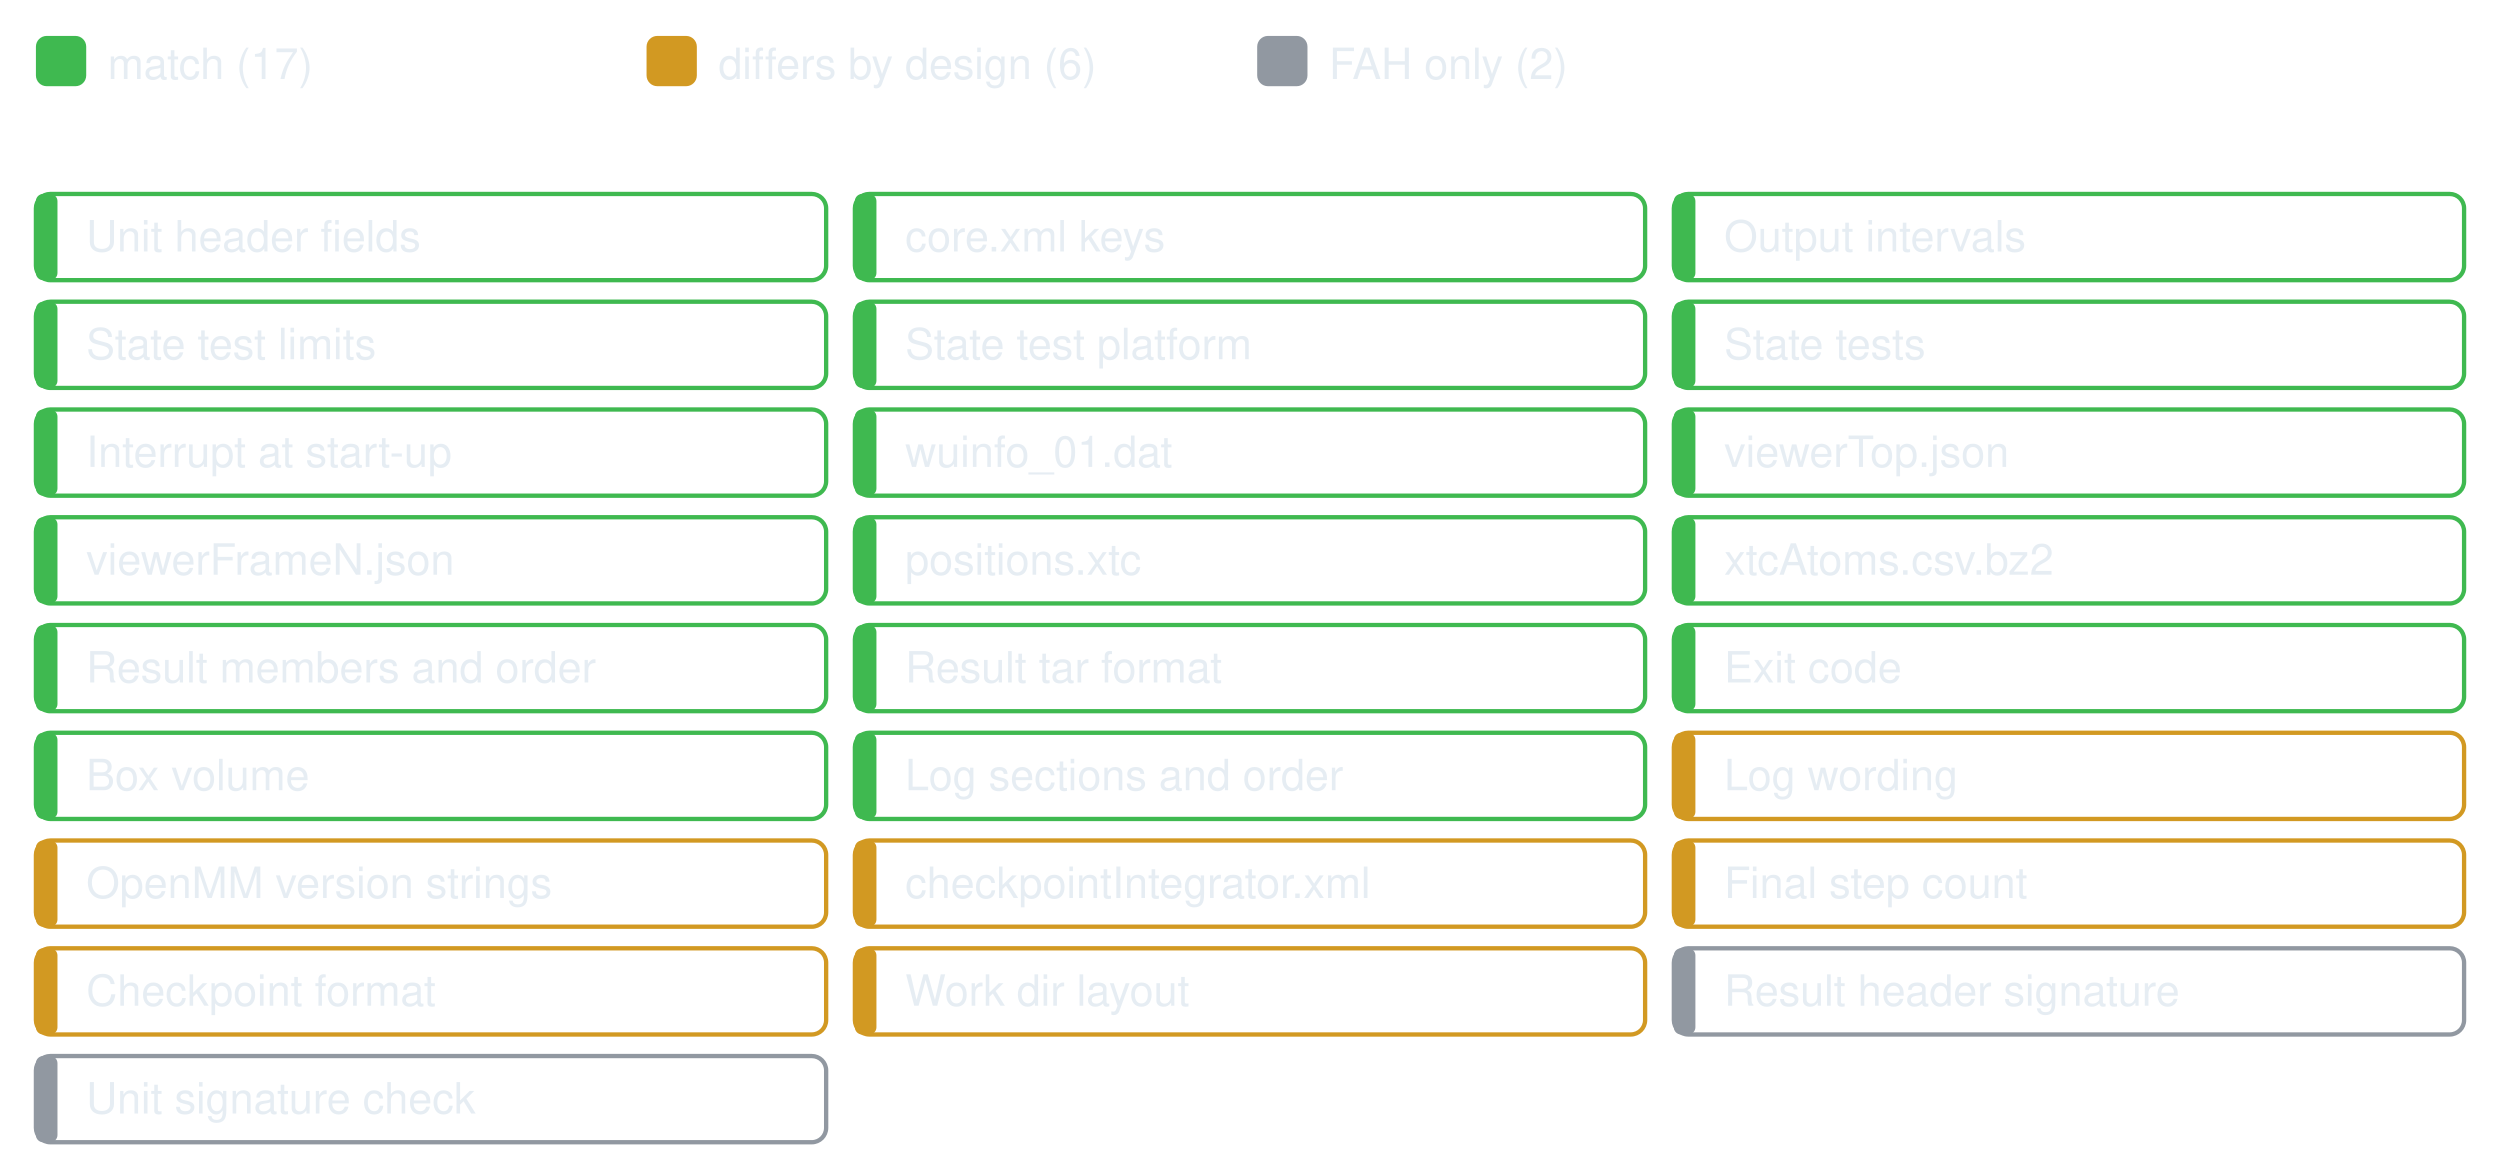
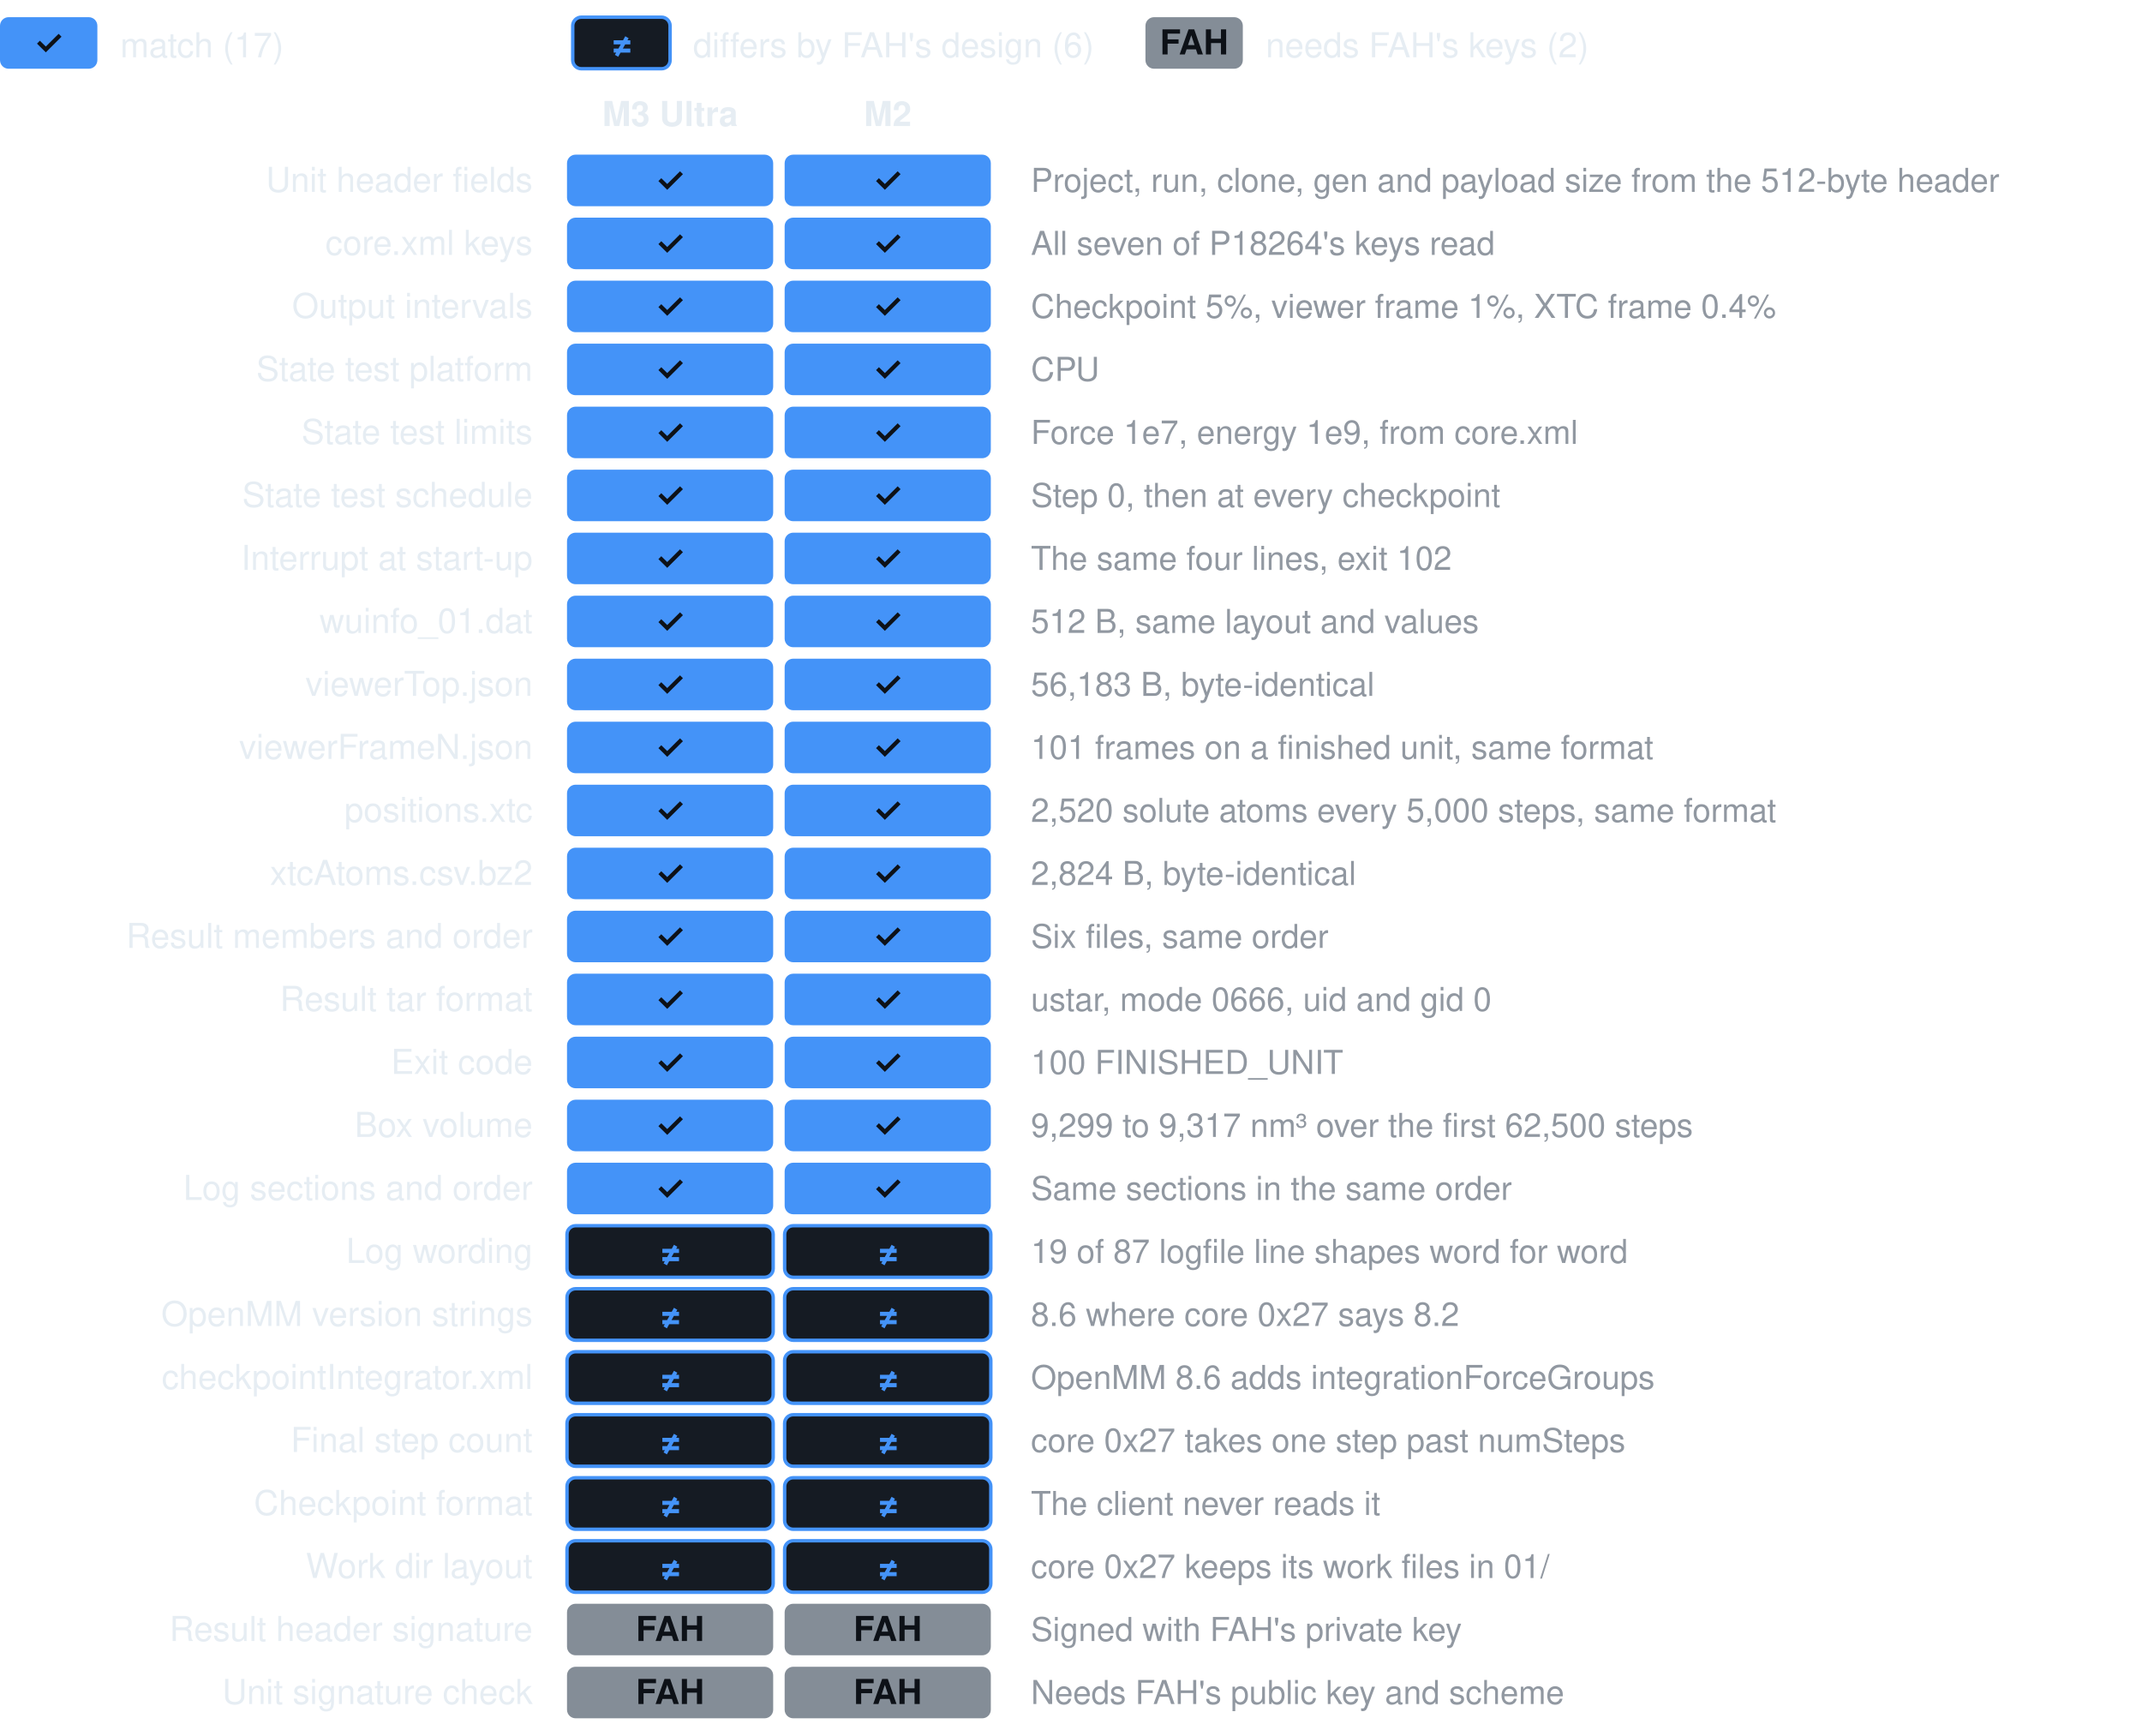
- <svg xmlns="http://www.w3.org/2000/svg" width="696" height="324" viewBox="0 0 696 324" role="img" aria-label="Parity with core 0x27, item by item" font-family="-apple-system, BlinkMacSystemFont, 'Segoe UI', Helvetica, Arial, sans-serif">
-   <rect x="10" y="10" width="14" height="14" rx="3" fill="#3fb950" />
-   <text x="30.0" y="22.0" font-size="12" fill="#e6edf3" text-anchor="start" font-weight="normal">match (17)</text>
-   <rect x="180" y="10" width="14" height="14" rx="3" fill="#d29922" />
-   <text x="200.0" y="22.0" font-size="12" fill="#e6edf3" text-anchor="start" font-weight="normal">differs by design (6)</text>
-   <rect x="350" y="10" width="14" height="14" rx="3" fill="#9198a1" />
-   <text x="370.0" y="22.0" font-size="12" fill="#e6edf3" text-anchor="start" font-weight="normal">FAH only (2)</text>
-   <rect x="10" y="54" width="220" height="24" rx="4" fill="none" stroke="#3fb950" stroke-width="1.2" />
-   <rect x="10" y="54" width="6" height="24" rx="2" fill="#3fb950" />
-   <text x="24.0" y="70.0" font-size="12" fill="#e6edf3" text-anchor="start" font-weight="normal">Unit header fields</text>
-   <rect x="238" y="54" width="220" height="24" rx="4" fill="none" stroke="#3fb950" stroke-width="1.2" />
-   <rect x="238" y="54" width="6" height="24" rx="2" fill="#3fb950" />
-   <text x="252.0" y="70.0" font-size="12" fill="#e6edf3" text-anchor="start" font-weight="normal">core.xml keys</text>
-   <rect x="466" y="54" width="220" height="24" rx="4" fill="none" stroke="#3fb950" stroke-width="1.2" />
-   <rect x="466" y="54" width="6" height="24" rx="2" fill="#3fb950" />
-   <text x="480.0" y="70.0" font-size="12" fill="#e6edf3" text-anchor="start" font-weight="normal">Output intervals</text>
-   <rect x="10" y="84" width="220" height="24" rx="4" fill="none" stroke="#3fb950" stroke-width="1.2" />
-   <rect x="10" y="84" width="6" height="24" rx="2" fill="#3fb950" />
-   <text x="24.0" y="100.0" font-size="12" fill="#e6edf3" text-anchor="start" font-weight="normal">State test limits</text>
-   <rect x="238" y="84" width="220" height="24" rx="4" fill="none" stroke="#3fb950" stroke-width="1.2" />
-   <rect x="238" y="84" width="6" height="24" rx="2" fill="#3fb950" />
-   <text x="252.0" y="100.0" font-size="12" fill="#e6edf3" text-anchor="start" font-weight="normal">State test platform</text>
-   <rect x="466" y="84" width="220" height="24" rx="4" fill="none" stroke="#3fb950" stroke-width="1.2" />
-   <rect x="466" y="84" width="6" height="24" rx="2" fill="#3fb950" />
-   <text x="480.0" y="100.0" font-size="12" fill="#e6edf3" text-anchor="start" font-weight="normal">State tests</text>
-   <rect x="10" y="114" width="220" height="24" rx="4" fill="none" stroke="#3fb950" stroke-width="1.2" />
-   <rect x="10" y="114" width="6" height="24" rx="2" fill="#3fb950" />
-   <text x="24.0" y="130.0" font-size="12" fill="#e6edf3" text-anchor="start" font-weight="normal">Interrupt at start-up</text>
-   <rect x="238" y="114" width="220" height="24" rx="4" fill="none" stroke="#3fb950" stroke-width="1.2" />
-   <rect x="238" y="114" width="6" height="24" rx="2" fill="#3fb950" />
-   <text x="252.0" y="130.0" font-size="12" fill="#e6edf3" text-anchor="start" font-weight="normal">wuinfo_01.dat</text>
-   <rect x="466" y="114" width="220" height="24" rx="4" fill="none" stroke="#3fb950" stroke-width="1.2" />
-   <rect x="466" y="114" width="6" height="24" rx="2" fill="#3fb950" />
-   <text x="480.0" y="130.0" font-size="12" fill="#e6edf3" text-anchor="start" font-weight="normal">viewerTop.json</text>
-   <rect x="10" y="144" width="220" height="24" rx="4" fill="none" stroke="#3fb950" stroke-width="1.2" />
-   <rect x="10" y="144" width="6" height="24" rx="2" fill="#3fb950" />
-   <text x="24.0" y="160.0" font-size="12" fill="#e6edf3" text-anchor="start" font-weight="normal">viewerFrameN.json</text>
-   <rect x="238" y="144" width="220" height="24" rx="4" fill="none" stroke="#3fb950" stroke-width="1.2" />
-   <rect x="238" y="144" width="6" height="24" rx="2" fill="#3fb950" />
-   <text x="252.0" y="160.0" font-size="12" fill="#e6edf3" text-anchor="start" font-weight="normal">positions.xtc</text>
-   <rect x="466" y="144" width="220" height="24" rx="4" fill="none" stroke="#3fb950" stroke-width="1.2" />
-   <rect x="466" y="144" width="6" height="24" rx="2" fill="#3fb950" />
-   <text x="480.0" y="160.0" font-size="12" fill="#e6edf3" text-anchor="start" font-weight="normal">xtcAtoms.csv.bz2</text>
-   <rect x="10" y="174" width="220" height="24" rx="4" fill="none" stroke="#3fb950" stroke-width="1.2" />
-   <rect x="10" y="174" width="6" height="24" rx="2" fill="#3fb950" />
-   <text x="24.0" y="190.0" font-size="12" fill="#e6edf3" text-anchor="start" font-weight="normal">Result members and order</text>
-   <rect x="238" y="174" width="220" height="24" rx="4" fill="none" stroke="#3fb950" stroke-width="1.2" />
-   <rect x="238" y="174" width="6" height="24" rx="2" fill="#3fb950" />
-   <text x="252.0" y="190.0" font-size="12" fill="#e6edf3" text-anchor="start" font-weight="normal">Result tar format</text>
-   <rect x="466" y="174" width="220" height="24" rx="4" fill="none" stroke="#3fb950" stroke-width="1.2" />
-   <rect x="466" y="174" width="6" height="24" rx="2" fill="#3fb950" />
-   <text x="480.0" y="190.0" font-size="12" fill="#e6edf3" text-anchor="start" font-weight="normal">Exit code</text>
-   <rect x="10" y="204" width="220" height="24" rx="4" fill="none" stroke="#3fb950" stroke-width="1.2" />
-   <rect x="10" y="204" width="6" height="24" rx="2" fill="#3fb950" />
-   <text x="24.0" y="220.0" font-size="12" fill="#e6edf3" text-anchor="start" font-weight="normal">Box volume</text>
-   <rect x="238" y="204" width="220" height="24" rx="4" fill="none" stroke="#3fb950" stroke-width="1.2" />
-   <rect x="238" y="204" width="6" height="24" rx="2" fill="#3fb950" />
-   <text x="252.0" y="220.0" font-size="12" fill="#e6edf3" text-anchor="start" font-weight="normal">Log sections and order</text>
-   <rect x="466" y="204" width="220" height="24" rx="4" fill="none" stroke="#d29922" stroke-width="1.2" />
-   <rect x="466" y="204" width="6" height="24" rx="2" fill="#d29922" />
-   <text x="480.0" y="220.0" font-size="12" fill="#e6edf3" text-anchor="start" font-weight="normal">Log wording</text>
-   <rect x="10" y="234" width="220" height="24" rx="4" fill="none" stroke="#d29922" stroke-width="1.2" />
-   <rect x="10" y="234" width="6" height="24" rx="2" fill="#d29922" />
-   <text x="24.0" y="250.0" font-size="12" fill="#e6edf3" text-anchor="start" font-weight="normal">OpenMM version strings</text>
-   <rect x="238" y="234" width="220" height="24" rx="4" fill="none" stroke="#d29922" stroke-width="1.2" />
-   <rect x="238" y="234" width="6" height="24" rx="2" fill="#d29922" />
-   <text x="252.0" y="250.0" font-size="12" fill="#e6edf3" text-anchor="start" font-weight="normal">checkpointIntegrator.xml</text>
-   <rect x="466" y="234" width="220" height="24" rx="4" fill="none" stroke="#d29922" stroke-width="1.2" />
-   <rect x="466" y="234" width="6" height="24" rx="2" fill="#d29922" />
-   <text x="480.0" y="250.0" font-size="12" fill="#e6edf3" text-anchor="start" font-weight="normal">Final step count</text>
-   <rect x="10" y="264" width="220" height="24" rx="4" fill="none" stroke="#d29922" stroke-width="1.2" />
-   <rect x="10" y="264" width="6" height="24" rx="2" fill="#d29922" />
-   <text x="24.0" y="280.0" font-size="12" fill="#e6edf3" text-anchor="start" font-weight="normal">Checkpoint format</text>
-   <rect x="238" y="264" width="220" height="24" rx="4" fill="none" stroke="#d29922" stroke-width="1.2" />
-   <rect x="238" y="264" width="6" height="24" rx="2" fill="#d29922" />
-   <text x="252.0" y="280.0" font-size="12" fill="#e6edf3" text-anchor="start" font-weight="normal">Work dir layout</text>
-   <rect x="466" y="264" width="220" height="24" rx="4" fill="none" stroke="#9198a1" stroke-width="1.2" />
-   <rect x="466" y="264" width="6" height="24" rx="2" fill="#9198a1" />
-   <text x="480.0" y="280.0" font-size="12" fill="#e6edf3" text-anchor="start" font-weight="normal">Result header signature</text>
-   <rect x="10" y="294" width="220" height="24" rx="4" fill="none" stroke="#9198a1" stroke-width="1.2" />
-   <rect x="10" y="294" width="6" height="24" rx="2" fill="#9198a1" />
-   <text x="24.0" y="310.0" font-size="12" fill="#e6edf3" text-anchor="start" font-weight="normal">Unit signature check</text>
+ <svg xmlns="http://www.w3.org/2000/svg" width="748" height="606" viewBox="0 0 748 606" role="img" aria-label="Parity with core 0x27 item by item on the M3 Ultra and the M2" font-family="-apple-system, BlinkMacSystemFont, 'Segoe UI', Helvetica, Arial, sans-serif">
+   <rect x="0.0" y="6.0" width="34.0" height="18.0" rx="3" fill="#4493f8" />
+   <text x="17.0" y="19.0" font-size="12" fill="#0d1117" text-anchor="middle" font-weight="600">✓</text>
+   <text x="42.0" y="20.0" font-size="12" fill="#e6edf3" text-anchor="start" font-weight="normal">match (17)</text>
+   <rect x="200.0" y="6.0" width="34.0" height="18.0" rx="3" fill="#151b23" stroke="#4493f8" stroke-width="1.2" />
+   <text x="217.0" y="19.0" font-size="12" fill="#4493f8" text-anchor="middle" font-weight="600">≠</text>
+   <text x="242.0" y="20.0" font-size="12" fill="#e6edf3" text-anchor="start" font-weight="normal">differs by FAH's design (6)</text>
+   <rect x="400.0" y="6.0" width="34.0" height="18.0" rx="3" fill="#848d97" />
+   <text x="417.0" y="19.0" font-size="12" fill="#0d1117" text-anchor="middle" font-weight="600">FAH</text>
+   <text x="442.0" y="20.0" font-size="12" fill="#e6edf3" text-anchor="start" font-weight="normal">needs FAH's keys (2)</text>
+   <text x="234.0" y="44.0" font-size="12" fill="#e6edf3" text-anchor="middle" font-weight="600">M3 Ultra</text>
+   <text x="310.0" y="44.0" font-size="12" fill="#e6edf3" text-anchor="middle" font-weight="600">M2</text>
+   <text x="186.0" y="67.0" font-size="12" fill="#e6edf3" text-anchor="end" font-weight="normal">Unit header fields</text>
+   <rect x="198.0" y="54.0" width="72.0" height="18.0" rx="3" fill="#4493f8" />
+   <text x="234.0" y="67.0" font-size="12" fill="#0d1117" text-anchor="middle" font-weight="600">✓</text>
+   <rect x="274.0" y="54.0" width="72.0" height="18.0" rx="3" fill="#4493f8" />
+   <text x="310.0" y="67.0" font-size="12" fill="#0d1117" text-anchor="middle" font-weight="600">✓</text>
+   <text x="360.0" y="67.0" font-size="11.5" fill="#9198a1" text-anchor="start" font-weight="normal">Project, run, clone, gen and payload size from the 512-byte header</text>
+   <text x="186.0" y="89.0" font-size="12" fill="#e6edf3" text-anchor="end" font-weight="normal">core.xml keys</text>
+   <rect x="198.0" y="76.0" width="72.0" height="18.0" rx="3" fill="#4493f8" />
+   <text x="234.0" y="89.0" font-size="12" fill="#0d1117" text-anchor="middle" font-weight="600">✓</text>
+   <rect x="274.0" y="76.0" width="72.0" height="18.0" rx="3" fill="#4493f8" />
+   <text x="310.0" y="89.0" font-size="12" fill="#0d1117" text-anchor="middle" font-weight="600">✓</text>
+   <text x="360.0" y="89.0" font-size="11.5" fill="#9198a1" text-anchor="start" font-weight="normal">All seven of P18264's keys read</text>
+   <text x="186.0" y="111.0" font-size="12" fill="#e6edf3" text-anchor="end" font-weight="normal">Output intervals</text>
+   <rect x="198.0" y="98.0" width="72.0" height="18.0" rx="3" fill="#4493f8" />
+   <text x="234.0" y="111.0" font-size="12" fill="#0d1117" text-anchor="middle" font-weight="600">✓</text>
+   <rect x="274.0" y="98.0" width="72.0" height="18.0" rx="3" fill="#4493f8" />
+   <text x="310.0" y="111.0" font-size="12" fill="#0d1117" text-anchor="middle" font-weight="600">✓</text>
+   <text x="360.0" y="111.0" font-size="11.5" fill="#9198a1" text-anchor="start" font-weight="normal">Checkpoint 5%, viewer frame 1%, XTC frame 0.4%</text>
+   <text x="186.0" y="133.0" font-size="12" fill="#e6edf3" text-anchor="end" font-weight="normal">State test platform</text>
+   <rect x="198.0" y="120.0" width="72.0" height="18.0" rx="3" fill="#4493f8" />
+   <text x="234.0" y="133.0" font-size="12" fill="#0d1117" text-anchor="middle" font-weight="600">✓</text>
+   <rect x="274.0" y="120.0" width="72.0" height="18.0" rx="3" fill="#4493f8" />
+   <text x="310.0" y="133.0" font-size="12" fill="#0d1117" text-anchor="middle" font-weight="600">✓</text>
+   <text x="360.0" y="133.0" font-size="11.5" fill="#9198a1" text-anchor="start" font-weight="normal">CPU</text>
+   <text x="186.0" y="155.0" font-size="12" fill="#e6edf3" text-anchor="end" font-weight="normal">State test limits</text>
+   <rect x="198.0" y="142.0" width="72.0" height="18.0" rx="3" fill="#4493f8" />
+   <text x="234.0" y="155.0" font-size="12" fill="#0d1117" text-anchor="middle" font-weight="600">✓</text>
+   <rect x="274.0" y="142.0" width="72.0" height="18.0" rx="3" fill="#4493f8" />
+   <text x="310.0" y="155.0" font-size="12" fill="#0d1117" text-anchor="middle" font-weight="600">✓</text>
+   <text x="360.0" y="155.0" font-size="11.5" fill="#9198a1" text-anchor="start" font-weight="normal">Force 1e7, energy 1e9, from core.xml</text>
+   <text x="186.0" y="177.0" font-size="12" fill="#e6edf3" text-anchor="end" font-weight="normal">State test schedule</text>
+   <rect x="198.0" y="164.0" width="72.0" height="18.0" rx="3" fill="#4493f8" />
+   <text x="234.0" y="177.0" font-size="12" fill="#0d1117" text-anchor="middle" font-weight="600">✓</text>
+   <rect x="274.0" y="164.0" width="72.0" height="18.0" rx="3" fill="#4493f8" />
+   <text x="310.0" y="177.0" font-size="12" fill="#0d1117" text-anchor="middle" font-weight="600">✓</text>
+   <text x="360.0" y="177.0" font-size="11.5" fill="#9198a1" text-anchor="start" font-weight="normal">Step 0, then at every checkpoint</text>
+   <text x="186.0" y="199.0" font-size="12" fill="#e6edf3" text-anchor="end" font-weight="normal">Interrupt at start-up</text>
+   <rect x="198.0" y="186.0" width="72.0" height="18.0" rx="3" fill="#4493f8" />
+   <text x="234.0" y="199.0" font-size="12" fill="#0d1117" text-anchor="middle" font-weight="600">✓</text>
+   <rect x="274.0" y="186.0" width="72.0" height="18.0" rx="3" fill="#4493f8" />
+   <text x="310.0" y="199.0" font-size="12" fill="#0d1117" text-anchor="middle" font-weight="600">✓</text>
+   <text x="360.0" y="199.0" font-size="11.5" fill="#9198a1" text-anchor="start" font-weight="normal">The same four lines, exit 102</text>
+   <text x="186.0" y="221.0" font-size="12" fill="#e6edf3" text-anchor="end" font-weight="normal">wuinfo_01.dat</text>
+   <rect x="198.0" y="208.0" width="72.0" height="18.0" rx="3" fill="#4493f8" />
+   <text x="234.0" y="221.0" font-size="12" fill="#0d1117" text-anchor="middle" font-weight="600">✓</text>
+   <rect x="274.0" y="208.0" width="72.0" height="18.0" rx="3" fill="#4493f8" />
+   <text x="310.0" y="221.0" font-size="12" fill="#0d1117" text-anchor="middle" font-weight="600">✓</text>
+   <text x="360.0" y="221.0" font-size="11.5" fill="#9198a1" text-anchor="start" font-weight="normal">512 B, same layout and values</text>
+   <text x="186.0" y="243.0" font-size="12" fill="#e6edf3" text-anchor="end" font-weight="normal">viewerTop.json</text>
+   <rect x="198.0" y="230.0" width="72.0" height="18.0" rx="3" fill="#4493f8" />
+   <text x="234.0" y="243.0" font-size="12" fill="#0d1117" text-anchor="middle" font-weight="600">✓</text>
+   <rect x="274.0" y="230.0" width="72.0" height="18.0" rx="3" fill="#4493f8" />
+   <text x="310.0" y="243.0" font-size="12" fill="#0d1117" text-anchor="middle" font-weight="600">✓</text>
+   <text x="360.0" y="243.0" font-size="11.5" fill="#9198a1" text-anchor="start" font-weight="normal">56,183 B, byte-identical</text>
+   <text x="186.0" y="265.0" font-size="12" fill="#e6edf3" text-anchor="end" font-weight="normal">viewerFrameN.json</text>
+   <rect x="198.0" y="252.0" width="72.0" height="18.0" rx="3" fill="#4493f8" />
+   <text x="234.0" y="265.0" font-size="12" fill="#0d1117" text-anchor="middle" font-weight="600">✓</text>
+   <rect x="274.0" y="252.0" width="72.0" height="18.0" rx="3" fill="#4493f8" />
+   <text x="310.0" y="265.0" font-size="12" fill="#0d1117" text-anchor="middle" font-weight="600">✓</text>
+   <text x="360.0" y="265.0" font-size="11.5" fill="#9198a1" text-anchor="start" font-weight="normal">101 frames on a finished unit, same format</text>
+   <text x="186.0" y="287.0" font-size="12" fill="#e6edf3" text-anchor="end" font-weight="normal">positions.xtc</text>
+   <rect x="198.0" y="274.0" width="72.0" height="18.0" rx="3" fill="#4493f8" />
+   <text x="234.0" y="287.0" font-size="12" fill="#0d1117" text-anchor="middle" font-weight="600">✓</text>
+   <rect x="274.0" y="274.0" width="72.0" height="18.0" rx="3" fill="#4493f8" />
+   <text x="310.0" y="287.0" font-size="12" fill="#0d1117" text-anchor="middle" font-weight="600">✓</text>
+   <text x="360.0" y="287.0" font-size="11.5" fill="#9198a1" text-anchor="start" font-weight="normal">2,520 solute atoms every 5,000 steps, same format</text>
+   <text x="186.0" y="309.0" font-size="12" fill="#e6edf3" text-anchor="end" font-weight="normal">xtcAtoms.csv.bz2</text>
+   <rect x="198.0" y="296.0" width="72.0" height="18.0" rx="3" fill="#4493f8" />
+   <text x="234.0" y="309.0" font-size="12" fill="#0d1117" text-anchor="middle" font-weight="600">✓</text>
+   <rect x="274.0" y="296.0" width="72.0" height="18.0" rx="3" fill="#4493f8" />
+   <text x="310.0" y="309.0" font-size="12" fill="#0d1117" text-anchor="middle" font-weight="600">✓</text>
+   <text x="360.0" y="309.0" font-size="11.5" fill="#9198a1" text-anchor="start" font-weight="normal">2,824 B, byte-identical</text>
+   <text x="186.0" y="331.0" font-size="12" fill="#e6edf3" text-anchor="end" font-weight="normal">Result members and order</text>
+   <rect x="198.0" y="318.0" width="72.0" height="18.0" rx="3" fill="#4493f8" />
+   <text x="234.0" y="331.0" font-size="12" fill="#0d1117" text-anchor="middle" font-weight="600">✓</text>
+   <rect x="274.0" y="318.0" width="72.0" height="18.0" rx="3" fill="#4493f8" />
+   <text x="310.0" y="331.0" font-size="12" fill="#0d1117" text-anchor="middle" font-weight="600">✓</text>
+   <text x="360.0" y="331.0" font-size="11.5" fill="#9198a1" text-anchor="start" font-weight="normal">Six files, same order</text>
+   <text x="186.0" y="353.0" font-size="12" fill="#e6edf3" text-anchor="end" font-weight="normal">Result tar format</text>
+   <rect x="198.0" y="340.0" width="72.0" height="18.0" rx="3" fill="#4493f8" />
+   <text x="234.0" y="353.0" font-size="12" fill="#0d1117" text-anchor="middle" font-weight="600">✓</text>
+   <rect x="274.0" y="340.0" width="72.0" height="18.0" rx="3" fill="#4493f8" />
+   <text x="310.0" y="353.0" font-size="12" fill="#0d1117" text-anchor="middle" font-weight="600">✓</text>
+   <text x="360.0" y="353.0" font-size="11.5" fill="#9198a1" text-anchor="start" font-weight="normal">ustar, mode 0666, uid and gid 0</text>
+   <text x="186.0" y="375.0" font-size="12" fill="#e6edf3" text-anchor="end" font-weight="normal">Exit code</text>
+   <rect x="198.0" y="362.0" width="72.0" height="18.0" rx="3" fill="#4493f8" />
+   <text x="234.0" y="375.0" font-size="12" fill="#0d1117" text-anchor="middle" font-weight="600">✓</text>
+   <rect x="274.0" y="362.0" width="72.0" height="18.0" rx="3" fill="#4493f8" />
+   <text x="310.0" y="375.0" font-size="12" fill="#0d1117" text-anchor="middle" font-weight="600">✓</text>
+   <text x="360.0" y="375.0" font-size="11.5" fill="#9198a1" text-anchor="start" font-weight="normal">100 FINISHED_UNIT</text>
+   <text x="186.0" y="397.0" font-size="12" fill="#e6edf3" text-anchor="end" font-weight="normal">Box volume</text>
+   <rect x="198.0" y="384.0" width="72.0" height="18.0" rx="3" fill="#4493f8" />
+   <text x="234.0" y="397.0" font-size="12" fill="#0d1117" text-anchor="middle" font-weight="600">✓</text>
+   <rect x="274.0" y="384.0" width="72.0" height="18.0" rx="3" fill="#4493f8" />
+   <text x="310.0" y="397.0" font-size="12" fill="#0d1117" text-anchor="middle" font-weight="600">✓</text>
+   <text x="360.0" y="397.0" font-size="11.5" fill="#9198a1" text-anchor="start" font-weight="normal">9,299 to 9,317 nm³ over the first 62,500 steps</text>
+   <text x="186.0" y="419.0" font-size="12" fill="#e6edf3" text-anchor="end" font-weight="normal">Log sections and order</text>
+   <rect x="198.0" y="406.0" width="72.0" height="18.0" rx="3" fill="#4493f8" />
+   <text x="234.0" y="419.0" font-size="12" fill="#0d1117" text-anchor="middle" font-weight="600">✓</text>
+   <rect x="274.0" y="406.0" width="72.0" height="18.0" rx="3" fill="#4493f8" />
+   <text x="310.0" y="419.0" font-size="12" fill="#0d1117" text-anchor="middle" font-weight="600">✓</text>
+   <text x="360.0" y="419.0" font-size="11.5" fill="#9198a1" text-anchor="start" font-weight="normal">Same sections in the same order</text>
+   <text x="186.0" y="441.0" font-size="12" fill="#e6edf3" text-anchor="end" font-weight="normal">Log wording</text>
+   <rect x="198.0" y="428.0" width="72.0" height="18.0" rx="3" fill="#151b23" stroke="#4493f8" stroke-width="1.2" />
+   <text x="234.0" y="441.0" font-size="12" fill="#4493f8" text-anchor="middle" font-weight="600">≠</text>
+   <rect x="274.0" y="428.0" width="72.0" height="18.0" rx="3" fill="#151b23" stroke="#4493f8" stroke-width="1.2" />
+   <text x="310.0" y="441.0" font-size="12" fill="#4493f8" text-anchor="middle" font-weight="600">≠</text>
+   <text x="360.0" y="441.0" font-size="11.5" fill="#9198a1" text-anchor="start" font-weight="normal">19 of 87 logfile line shapes word for word</text>
+   <text x="186.0" y="463.0" font-size="12" fill="#e6edf3" text-anchor="end" font-weight="normal">OpenMM version strings</text>
+   <rect x="198.0" y="450.0" width="72.0" height="18.0" rx="3" fill="#151b23" stroke="#4493f8" stroke-width="1.2" />
+   <text x="234.0" y="463.0" font-size="12" fill="#4493f8" text-anchor="middle" font-weight="600">≠</text>
+   <rect x="274.0" y="450.0" width="72.0" height="18.0" rx="3" fill="#151b23" stroke="#4493f8" stroke-width="1.2" />
+   <text x="310.0" y="463.0" font-size="12" fill="#4493f8" text-anchor="middle" font-weight="600">≠</text>
+   <text x="360.0" y="463.0" font-size="11.5" fill="#9198a1" text-anchor="start" font-weight="normal">8.6 where core 0x27 says 8.2</text>
+   <text x="186.0" y="485.0" font-size="12" fill="#e6edf3" text-anchor="end" font-weight="normal">checkpointIntegrator.xml</text>
+   <rect x="198.0" y="472.0" width="72.0" height="18.0" rx="3" fill="#151b23" stroke="#4493f8" stroke-width="1.2" />
+   <text x="234.0" y="485.0" font-size="12" fill="#4493f8" text-anchor="middle" font-weight="600">≠</text>
+   <rect x="274.0" y="472.0" width="72.0" height="18.0" rx="3" fill="#151b23" stroke="#4493f8" stroke-width="1.2" />
+   <text x="310.0" y="485.0" font-size="12" fill="#4493f8" text-anchor="middle" font-weight="600">≠</text>
+   <text x="360.0" y="485.0" font-size="11.5" fill="#9198a1" text-anchor="start" font-weight="normal">OpenMM 8.6 adds integrationForceGroups</text>
+   <text x="186.0" y="507.0" font-size="12" fill="#e6edf3" text-anchor="end" font-weight="normal">Final step count</text>
+   <rect x="198.0" y="494.0" width="72.0" height="18.0" rx="3" fill="#151b23" stroke="#4493f8" stroke-width="1.2" />
+   <text x="234.0" y="507.0" font-size="12" fill="#4493f8" text-anchor="middle" font-weight="600">≠</text>
+   <rect x="274.0" y="494.0" width="72.0" height="18.0" rx="3" fill="#151b23" stroke="#4493f8" stroke-width="1.2" />
+   <text x="310.0" y="507.0" font-size="12" fill="#4493f8" text-anchor="middle" font-weight="600">≠</text>
+   <text x="360.0" y="507.0" font-size="11.5" fill="#9198a1" text-anchor="start" font-weight="normal">core 0x27 takes one step past numSteps</text>
+   <text x="186.0" y="529.0" font-size="12" fill="#e6edf3" text-anchor="end" font-weight="normal">Checkpoint format</text>
+   <rect x="198.0" y="516.0" width="72.0" height="18.0" rx="3" fill="#151b23" stroke="#4493f8" stroke-width="1.2" />
+   <text x="234.0" y="529.0" font-size="12" fill="#4493f8" text-anchor="middle" font-weight="600">≠</text>
+   <rect x="274.0" y="516.0" width="72.0" height="18.0" rx="3" fill="#151b23" stroke="#4493f8" stroke-width="1.2" />
+   <text x="310.0" y="529.0" font-size="12" fill="#4493f8" text-anchor="middle" font-weight="600">≠</text>
+   <text x="360.0" y="529.0" font-size="11.5" fill="#9198a1" text-anchor="start" font-weight="normal">The client never reads it</text>
+   <text x="186.0" y="551.0" font-size="12" fill="#e6edf3" text-anchor="end" font-weight="normal">Work dir layout</text>
+   <rect x="198.0" y="538.0" width="72.0" height="18.0" rx="3" fill="#151b23" stroke="#4493f8" stroke-width="1.2" />
+   <text x="234.0" y="551.0" font-size="12" fill="#4493f8" text-anchor="middle" font-weight="600">≠</text>
+   <rect x="274.0" y="538.0" width="72.0" height="18.0" rx="3" fill="#151b23" stroke="#4493f8" stroke-width="1.2" />
+   <text x="310.0" y="551.0" font-size="12" fill="#4493f8" text-anchor="middle" font-weight="600">≠</text>
+   <text x="360.0" y="551.0" font-size="11.5" fill="#9198a1" text-anchor="start" font-weight="normal">core 0x27 keeps its work files in 01/</text>
+   <text x="186.0" y="573.0" font-size="12" fill="#e6edf3" text-anchor="end" font-weight="normal">Result header signature</text>
+   <rect x="198.0" y="560.0" width="72.0" height="18.0" rx="3" fill="#848d97" />
+   <text x="234.0" y="573.0" font-size="12" fill="#0d1117" text-anchor="middle" font-weight="600">FAH</text>
+   <rect x="274.0" y="560.0" width="72.0" height="18.0" rx="3" fill="#848d97" />
+   <text x="310.0" y="573.0" font-size="12" fill="#0d1117" text-anchor="middle" font-weight="600">FAH</text>
+   <text x="360.0" y="573.0" font-size="11.5" fill="#9198a1" text-anchor="start" font-weight="normal">Signed with FAH's private key</text>
+   <text x="186.0" y="595.0" font-size="12" fill="#e6edf3" text-anchor="end" font-weight="normal">Unit signature check</text>
+   <rect x="198.0" y="582.0" width="72.0" height="18.0" rx="3" fill="#848d97" />
+   <text x="234.0" y="595.0" font-size="12" fill="#0d1117" text-anchor="middle" font-weight="600">FAH</text>
+   <rect x="274.0" y="582.0" width="72.0" height="18.0" rx="3" fill="#848d97" />
+   <text x="310.0" y="595.0" font-size="12" fill="#0d1117" text-anchor="middle" font-weight="600">FAH</text>
+   <text x="360.0" y="595.0" font-size="11.5" fill="#9198a1" text-anchor="start" font-weight="normal">Needs FAH's public key and scheme</text>
</svg>
